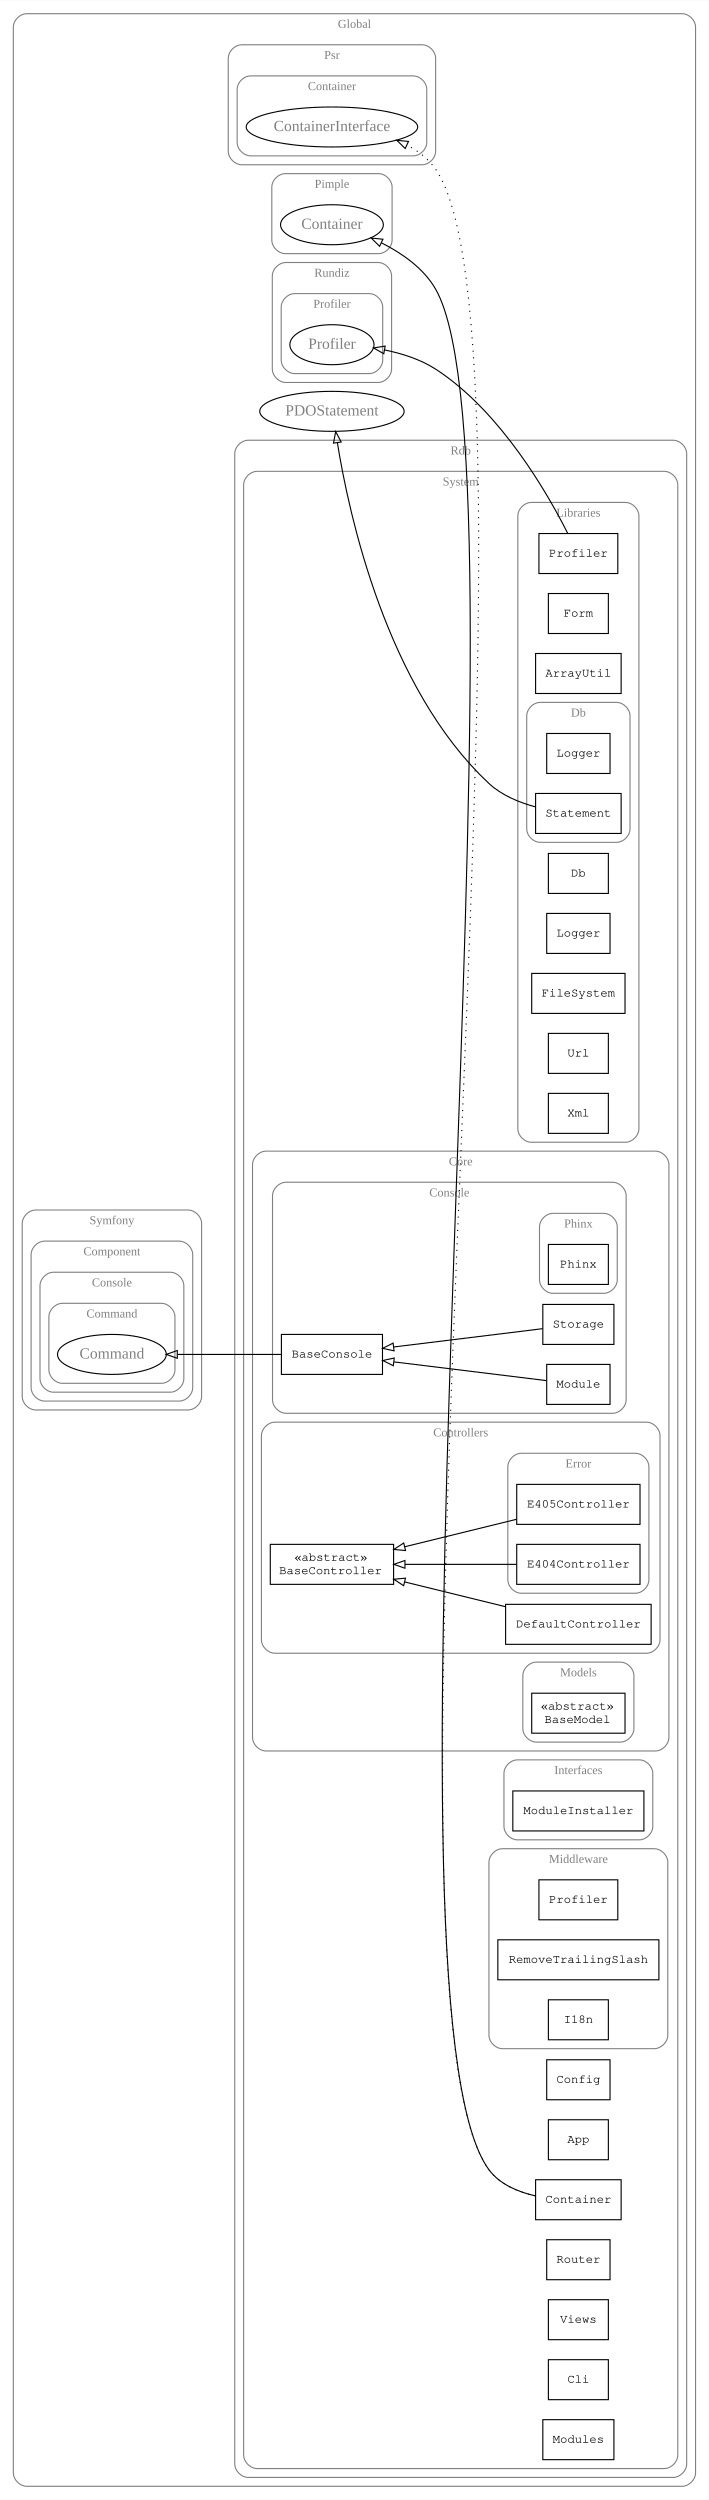
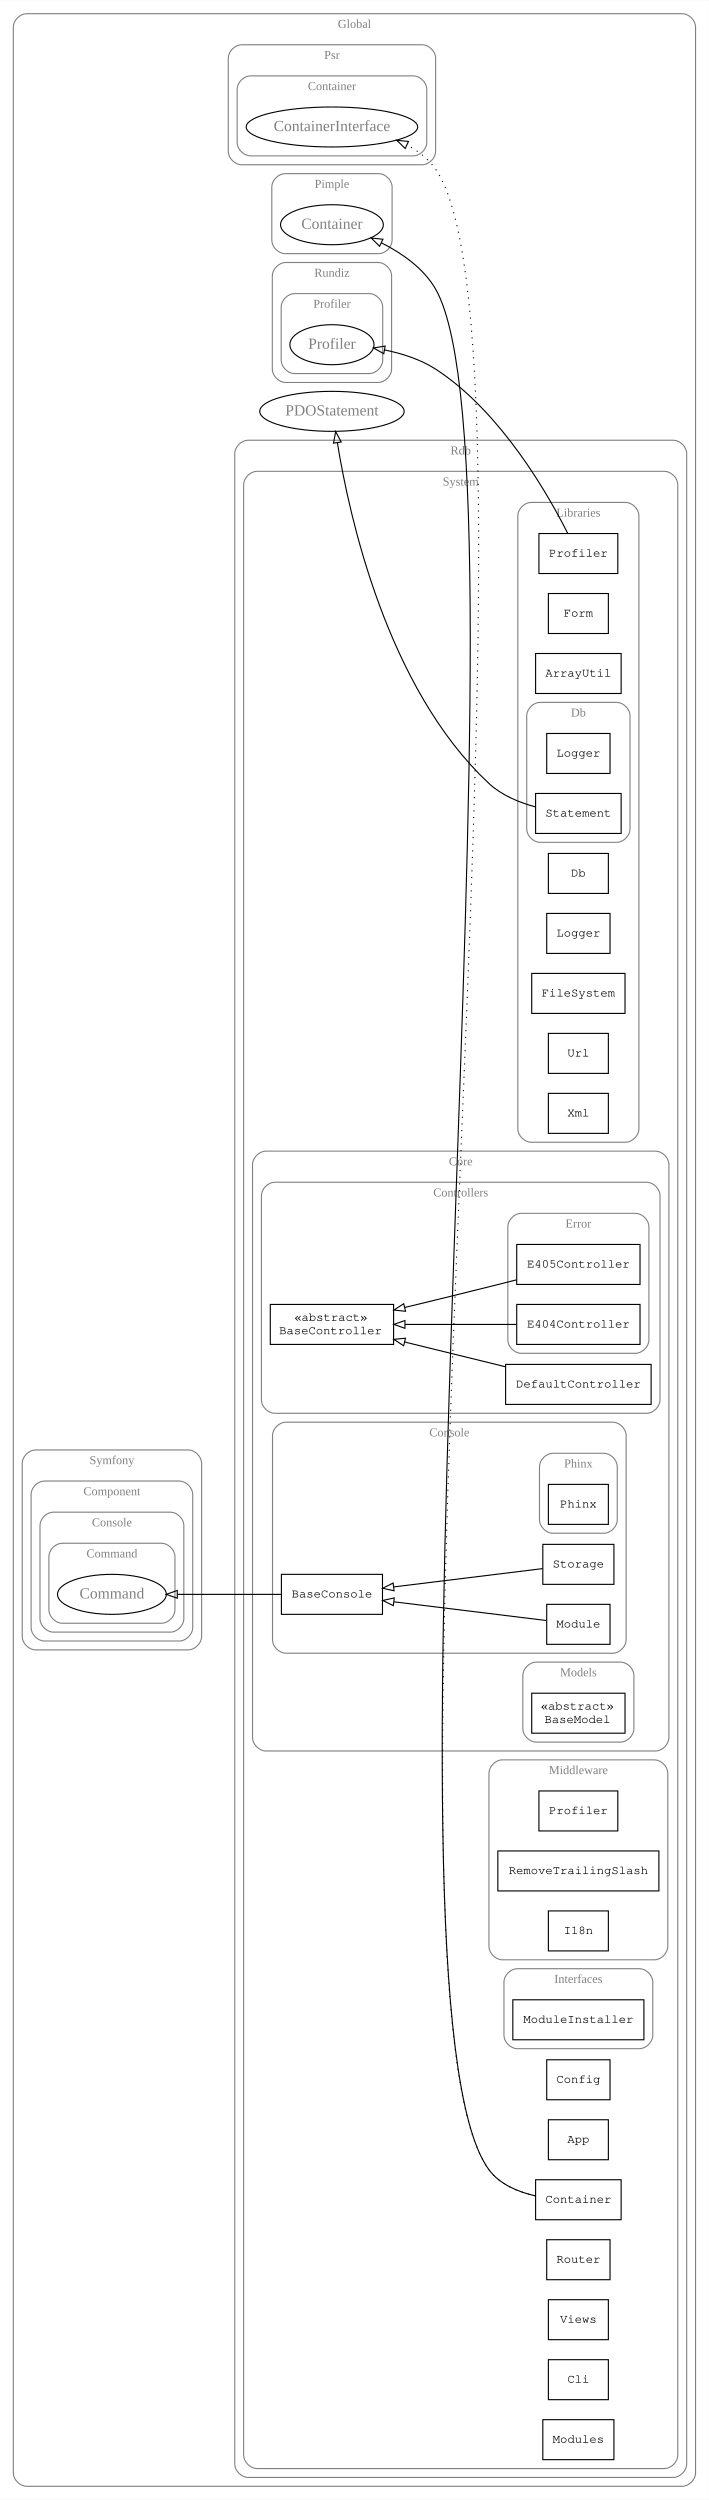
<svg xmlns="http://www.w3.org/2000/svg" width="638pt" height="2250pt" viewBox="0.00 0.00 638.18 2250.00">
  <g id="graph0" class="graph" transform="scale(1 1) rotate(0) translate(4 2246)">
    <polygon fill="white" stroke="none" points="-4,4 -4,-2246 634.178,-2246 634.178,4 -4,4" />
    <g id="clust1" class="cluster">
      <path fill="none" stroke="gray" d="M20,-8C20,-8 610.178,-8 610.178,-8 616.178,-8 622.178,-14 622.178,-20 622.178,-20 622.178,-2222 622.178,-2222 622.178,-2228 616.178,-2234 610.178,-2234 610.178,-2234 20,-2234 20,-2234 14,-2234 8,-2228 8,-2222 8,-2222 8,-20 8,-20 8,-14 14,-8 20,-8" />
      <text text-anchor="middle" x="315.089" y="-2221.2" font-family="Times New Roman,serif" font-size="11.00" fill="gray">Global</text>
    </g>
    <g id="clust2" class="cluster">
      <path fill="none" stroke="gray" d="M219.334,-16C219.334,-16 602.178,-16 602.178,-16 608.178,-16 614.178,-22 614.178,-28 614.178,-28 614.178,-1838 614.178,-1838 614.178,-1844 608.178,-1850 602.178,-1850 602.178,-1850 219.334,-1850 219.334,-1850 213.334,-1850 207.334,-1844 207.334,-1838 207.334,-1838 207.334,-28 207.334,-28 207.334,-22 213.334,-16 219.334,-16" />
      <text text-anchor="middle" x="410.756" y="-1837.2" font-family="Times New Roman,serif" font-size="11.00" fill="gray">Rdb</text>
    </g>
    <g id="clust3" class="cluster">
      <path fill="none" stroke="gray" d="M227.334,-24C227.334,-24 594.178,-24 594.178,-24 600.178,-24 606.178,-30 606.178,-36 606.178,-36 606.178,-1810 606.178,-1810 606.178,-1816 600.178,-1822 594.178,-1822 594.178,-1822 227.334,-1822 227.334,-1822 221.334,-1822 215.334,-1816 215.334,-1810 215.334,-1810 215.334,-36 215.334,-36 215.334,-30 221.334,-24 227.334,-24" />
      <text text-anchor="middle" x="410.756" y="-1809.2" font-family="Times New Roman,serif" font-size="11.00" fill="gray">System</text>
    </g>
    <g id="clust4" class="cluster">
      <path fill="none" stroke="gray" d="M474.178,-1218C474.178,-1218 559.178,-1218 559.178,-1218 565.178,-1218 571.178,-1224 571.178,-1230 571.178,-1230 571.178,-1782 571.178,-1782 571.178,-1788 565.178,-1794 559.178,-1794 559.178,-1794 474.178,-1794 474.178,-1794 468.178,-1794 462.178,-1788 462.178,-1782 462.178,-1782 462.178,-1230 462.178,-1230 462.178,-1224 468.178,-1218 474.178,-1218" />
      <text text-anchor="middle" x="516.678" y="-1781.2" font-family="Times New Roman,serif" font-size="11.00" fill="gray">Libraries</text>
    </g>
    <g id="clust5" class="cluster">
      <path fill="none" stroke="gray" d="M482.178,-1488C482.178,-1488 551.178,-1488 551.178,-1488 557.178,-1488 563.178,-1494 563.178,-1500 563.178,-1500 563.178,-1602 563.178,-1602 563.178,-1608 557.178,-1614 551.178,-1614 551.178,-1614 482.178,-1614 482.178,-1614 476.178,-1614 470.178,-1608 470.178,-1602 470.178,-1602 470.178,-1500 470.178,-1500 470.178,-1494 476.178,-1488 482.178,-1488" />
      <text text-anchor="middle" x="516.678" y="-1601.2" font-family="Times New Roman,serif" font-size="11.00" fill="gray">Db</text>
    </g>
    <g id="clust6" class="cluster">
      <path fill="none" stroke="gray" d="M235.334,-670C235.334,-670 586.178,-670 586.178,-670 592.178,-670 598.178,-676 598.178,-682 598.178,-682 598.178,-1198 598.178,-1198 598.178,-1204 592.178,-1210 586.178,-1210 586.178,-1210 235.334,-1210 235.334,-1210 229.334,-1210 223.334,-1204 223.334,-1198 223.334,-1198 223.334,-682 223.334,-682 223.334,-676 229.334,-670 235.334,-670" />
      <text text-anchor="middle" x="410.756" y="-1197.2" font-family="Times New Roman,serif" font-size="11.00" fill="gray">Core</text>
    </g>
+     <g id="clust9" class="cluster">
+       <path fill="none" stroke="gray" d="M243.334,-974C243.334,-974 578.178,-974 578.178,-974 584.178,-974 590.178,-980 590.178,-986 590.178,-986 590.178,-1170 590.178,-1170 590.178,-1176 584.178,-1182 578.178,-1182 578.178,-1182 243.334,-1182 243.334,-1182 237.334,-1182 231.334,-1176 231.334,-1170 231.334,-1170 231.334,-986 231.334,-986 231.334,-980 237.334,-974 243.334,-974" />
+       <text text-anchor="middle" x="410.756" y="-1169.2" font-family="Times New Roman,serif" font-size="11.00" fill="gray">Controllers</text>
+     </g>
+     <g id="clust10" class="cluster">
+       <path fill="none" stroke="gray" d="M465.178,-1028C465.178,-1028 568.178,-1028 568.178,-1028 574.178,-1028 580.178,-1034 580.178,-1040 580.178,-1040 580.178,-1142 580.178,-1142 580.178,-1148 574.178,-1154 568.178,-1154 568.178,-1154 465.178,-1154 465.178,-1154 459.178,-1154 453.178,-1148 453.178,-1142 453.178,-1142 453.178,-1040 453.178,-1040 453.178,-1034 459.178,-1028 465.178,-1028" />
+       <text text-anchor="middle" x="516.678" y="-1141.2" font-family="Times New Roman,serif" font-size="11.00" fill="gray">Error</text>
+     </g>
    <g id="clust7" class="cluster">
-       <path fill="none" stroke="gray" d="M253.334,-974C253.334,-974 547.678,-974 547.678,-974 553.678,-974 559.678,-980 559.678,-986 559.678,-986 559.678,-1170 559.678,-1170 559.678,-1176 553.678,-1182 547.678,-1182 547.678,-1182 253.334,-1182 253.334,-1182 247.334,-1182 241.334,-1176 241.334,-1170 241.334,-1170 241.334,-986 241.334,-986 241.334,-980 247.334,-974 253.334,-974" />
-       <text text-anchor="middle" x="400.506" y="-1169.2" font-family="Times New Roman,serif" font-size="11.00" fill="gray">Console</text>
+       <path fill="none" stroke="gray" d="M253.334,-758C253.334,-758 547.678,-758 547.678,-758 553.678,-758 559.678,-764 559.678,-770 559.678,-770 559.678,-954 559.678,-954 559.678,-960 553.678,-966 547.678,-966 547.678,-966 253.334,-966 253.334,-966 247.334,-966 241.334,-960 241.334,-954 241.334,-954 241.334,-770 241.334,-770 241.334,-764 247.334,-758 253.334,-758" />
+       <text text-anchor="middle" x="400.506" y="-953.2" font-family="Times New Roman,serif" font-size="11.00" fill="gray">Console</text>
    </g>
    <g id="clust8" class="cluster">
-       <path fill="none" stroke="gray" d="M493.678,-1082C493.678,-1082 539.678,-1082 539.678,-1082 545.678,-1082 551.678,-1088 551.678,-1094 551.678,-1094 551.678,-1142 551.678,-1142 551.678,-1148 545.678,-1154 539.678,-1154 539.678,-1154 493.678,-1154 493.678,-1154 487.678,-1154 481.678,-1148 481.678,-1142 481.678,-1142 481.678,-1094 481.678,-1094 481.678,-1088 487.678,-1082 493.678,-1082" />
-       <text text-anchor="middle" x="516.678" y="-1141.2" font-family="Times New Roman,serif" font-size="11.00" fill="gray">Phinx</text>
-     </g>
-     <g id="clust9" class="cluster">
-       <path fill="none" stroke="gray" d="M243.334,-758C243.334,-758 578.178,-758 578.178,-758 584.178,-758 590.178,-764 590.178,-770 590.178,-770 590.178,-954 590.178,-954 590.178,-960 584.178,-966 578.178,-966 578.178,-966 243.334,-966 243.334,-966 237.334,-966 231.334,-960 231.334,-954 231.334,-954 231.334,-770 231.334,-770 231.334,-764 237.334,-758 243.334,-758" />
-       <text text-anchor="middle" x="410.756" y="-953.2" font-family="Times New Roman,serif" font-size="11.00" fill="gray">Controllers</text>
-     </g>
-     <g id="clust10" class="cluster">
-       <path fill="none" stroke="gray" d="M465.178,-812C465.178,-812 568.178,-812 568.178,-812 574.178,-812 580.178,-818 580.178,-824 580.178,-824 580.178,-926 580.178,-926 580.178,-932 574.178,-938 568.178,-938 568.178,-938 465.178,-938 465.178,-938 459.178,-938 453.178,-932 453.178,-926 453.178,-926 453.178,-824 453.178,-824 453.178,-818 459.178,-812 465.178,-812" />
-       <text text-anchor="middle" x="516.678" y="-925.2" font-family="Times New Roman,serif" font-size="11.00" fill="gray">Error</text>
+       <path fill="none" stroke="gray" d="M493.678,-866C493.678,-866 539.678,-866 539.678,-866 545.678,-866 551.678,-872 551.678,-878 551.678,-878 551.678,-926 551.678,-926 551.678,-932 545.678,-938 539.678,-938 539.678,-938 493.678,-938 493.678,-938 487.678,-938 481.678,-932 481.678,-926 481.678,-926 481.678,-878 481.678,-878 481.678,-872 487.678,-866 493.678,-866" />
+       <text text-anchor="middle" x="516.678" y="-925.2" font-family="Times New Roman,serif" font-size="11.00" fill="gray">Phinx</text>
    </g>
    <g id="clust11" class="cluster">
      <path fill="none" stroke="gray" d="M478.678,-678C478.678,-678 554.678,-678 554.678,-678 560.678,-678 566.678,-684 566.678,-690 566.678,-690 566.678,-738 566.678,-738 566.678,-744 560.678,-750 554.678,-750 554.678,-750 478.678,-750 478.678,-750 472.678,-750 466.678,-744 466.678,-738 466.678,-738 466.678,-690 466.678,-690 466.678,-684 472.678,-678 478.678,-678" />
      <text text-anchor="middle" x="516.678" y="-737.2" font-family="Times New Roman,serif" font-size="11.00" fill="gray">Models</text>
    </g>
+     <g id="clust12" class="cluster">
+       <path fill="none" stroke="gray" d="M448.178,-482C448.178,-482 585.178,-482 585.178,-482 591.178,-482 597.178,-488 597.178,-494 597.178,-494 597.178,-650 597.178,-650 597.178,-656 591.178,-662 585.178,-662 585.178,-662 448.178,-662 448.178,-662 442.178,-662 436.178,-656 436.178,-650 436.178,-650 436.178,-494 436.178,-494 436.178,-488 442.178,-482 448.178,-482" />
+       <text text-anchor="middle" x="516.678" y="-649.2" font-family="Times New Roman,serif" font-size="11.00" fill="gray">Middleware</text>
+     </g>
    <g id="clust13" class="cluster">
-       <path fill="none" stroke="gray" d="M461.678,-590C461.678,-590 571.678,-590 571.678,-590 577.678,-590 583.678,-596 583.678,-602 583.678,-602 583.678,-650 583.678,-650 583.678,-656 577.678,-662 571.678,-662 571.678,-662 461.678,-662 461.678,-662 455.678,-662 449.678,-656 449.678,-650 449.678,-650 449.678,-602 449.678,-602 449.678,-596 455.678,-590 461.678,-590" />
-       <text text-anchor="middle" x="516.678" y="-649.2" font-family="Times New Roman,serif" font-size="11.00" fill="gray">Interfaces</text>
-     </g>
-     <g id="clust12" class="cluster">
-       <path fill="none" stroke="gray" d="M448.178,-402C448.178,-402 585.178,-402 585.178,-402 591.178,-402 597.178,-408 597.178,-414 597.178,-414 597.178,-570 597.178,-570 597.178,-576 591.178,-582 585.178,-582 585.178,-582 448.178,-582 448.178,-582 442.178,-582 436.178,-576 436.178,-570 436.178,-570 436.178,-414 436.178,-414 436.178,-408 442.178,-402 448.178,-402" />
-       <text text-anchor="middle" x="516.678" y="-569.2" font-family="Times New Roman,serif" font-size="11.00" fill="gray">Middleware</text>
+       <path fill="none" stroke="gray" d="M461.678,-402C461.678,-402 571.678,-402 571.678,-402 577.678,-402 583.678,-408 583.678,-414 583.678,-414 583.678,-462 583.678,-462 583.678,-468 577.678,-474 571.678,-474 571.678,-474 461.678,-474 461.678,-474 455.678,-474 449.678,-468 449.678,-462 449.678,-462 449.678,-414 449.678,-414 449.678,-408 455.678,-402 461.678,-402" />
+       <text text-anchor="middle" x="516.678" y="-461.2" font-family="Times New Roman,serif" font-size="11.00" fill="gray">Interfaces</text>
    </g>
    <g id="clust14" class="cluster">
-       <path fill="none" stroke="gray" d="M28,-977C28,-977 165.491,-977 165.491,-977 171.491,-977 177.491,-983 177.491,-989 177.491,-989 177.491,-1145 177.491,-1145 177.491,-1151 171.491,-1157 165.491,-1157 165.491,-1157 28,-1157 28,-1157 22,-1157 16,-1151 16,-1145 16,-1145 16,-989 16,-989 16,-983 22,-977 28,-977" />
-       <text text-anchor="middle" x="96.746" y="-1144.2" font-family="Times New Roman,serif" font-size="11.00" fill="gray">Symfony</text>
+       <path fill="none" stroke="gray" d="M28,-761C28,-761 165.491,-761 165.491,-761 171.491,-761 177.491,-767 177.491,-773 177.491,-773 177.491,-929 177.491,-929 177.491,-935 171.491,-941 165.491,-941 165.491,-941 28,-941 28,-941 22,-941 16,-935 16,-929 16,-929 16,-773 16,-773 16,-767 22,-761 28,-761" />
+       <text text-anchor="middle" x="96.746" y="-928.2" font-family="Times New Roman,serif" font-size="11.00" fill="gray">Symfony</text>
    </g>
    <g id="clust15" class="cluster">
-       <path fill="none" stroke="gray" d="M36,-985C36,-985 157.491,-985 157.491,-985 163.491,-985 169.491,-991 169.491,-997 169.491,-997 169.491,-1117 169.491,-1117 169.491,-1123 163.491,-1129 157.491,-1129 157.491,-1129 36,-1129 36,-1129 30,-1129 24,-1123 24,-1117 24,-1117 24,-997 24,-997 24,-991 30,-985 36,-985" />
-       <text text-anchor="middle" x="96.746" y="-1116.2" font-family="Times New Roman,serif" font-size="11.00" fill="gray">Component</text>
+       <path fill="none" stroke="gray" d="M36,-769C36,-769 157.491,-769 157.491,-769 163.491,-769 169.491,-775 169.491,-781 169.491,-781 169.491,-901 169.491,-901 169.491,-907 163.491,-913 157.491,-913 157.491,-913 36,-913 36,-913 30,-913 24,-907 24,-901 24,-901 24,-781 24,-781 24,-775 30,-769 36,-769" />
+       <text text-anchor="middle" x="96.746" y="-900.2" font-family="Times New Roman,serif" font-size="11.00" fill="gray">Component</text>
    </g>
    <g id="clust16" class="cluster">
-       <path fill="none" stroke="gray" d="M44,-993C44,-993 149.491,-993 149.491,-993 155.491,-993 161.491,-999 161.491,-1005 161.491,-1005 161.491,-1089 161.491,-1089 161.491,-1095 155.491,-1101 149.491,-1101 149.491,-1101 44,-1101 44,-1101 38,-1101 32,-1095 32,-1089 32,-1089 32,-1005 32,-1005 32,-999 38,-993 44,-993" />
-       <text text-anchor="middle" x="96.746" y="-1088.2" font-family="Times New Roman,serif" font-size="11.00" fill="gray">Console</text>
+       <path fill="none" stroke="gray" d="M44,-777C44,-777 149.491,-777 149.491,-777 155.491,-777 161.491,-783 161.491,-789 161.491,-789 161.491,-873 161.491,-873 161.491,-879 155.491,-885 149.491,-885 149.491,-885 44,-885 44,-885 38,-885 32,-879 32,-873 32,-873 32,-789 32,-789 32,-783 38,-777 44,-777" />
+       <text text-anchor="middle" x="96.746" y="-872.2" font-family="Times New Roman,serif" font-size="11.00" fill="gray">Console</text>
    </g>
    <g id="clust17" class="cluster">
-       <path fill="none" stroke="gray" d="M52,-1001C52,-1001 141.491,-1001 141.491,-1001 147.491,-1001 153.491,-1007 153.491,-1013 153.491,-1013 153.491,-1061 153.491,-1061 153.491,-1067 147.491,-1073 141.491,-1073 141.491,-1073 52,-1073 52,-1073 46,-1073 40,-1067 40,-1061 40,-1061 40,-1013 40,-1013 40,-1007 46,-1001 52,-1001" />
-       <text text-anchor="middle" x="96.746" y="-1060.2" font-family="Times New Roman,serif" font-size="11.00" fill="gray">Command</text>
+       <path fill="none" stroke="gray" d="M52,-785C52,-785 141.491,-785 141.491,-785 147.491,-785 153.491,-791 153.491,-797 153.491,-797 153.491,-845 153.491,-845 153.491,-851 147.491,-857 141.491,-857 141.491,-857 52,-857 52,-857 46,-857 40,-851 40,-845 40,-845 40,-797 40,-797 40,-791 46,-785 52,-785" />
+       <text text-anchor="middle" x="96.746" y="-844.2" font-family="Times New Roman,serif" font-size="11.00" fill="gray">Command</text>
    </g>
    <g id="clust20" class="cluster">
      <path fill="none" stroke="gray" d="M252.689,-2018C252.689,-2018 336.98,-2018 336.98,-2018 342.98,-2018 348.98,-2024 348.98,-2030 348.98,-2030 348.98,-2078 348.98,-2078 348.98,-2084 342.98,-2090 336.98,-2090 336.98,-2090 252.689,-2090 252.689,-2090 246.689,-2090 240.689,-2084 240.689,-2078 240.689,-2078 240.689,-2030 240.689,-2030 240.689,-2024 246.689,-2018 252.689,-2018" />
      <text text-anchor="middle" x="294.834" y="-2077.2" font-family="Times New Roman,serif" font-size="11.00" fill="gray">Pimple</text>
    </g>
    <g id="clust18" class="cluster">
      <path fill="none" stroke="gray" d="M253.138,-1902C253.138,-1902 336.531,-1902 336.531,-1902 342.531,-1902 348.531,-1908 348.531,-1914 348.531,-1914 348.531,-1998 348.531,-1998 348.531,-2004 342.531,-2010 336.531,-2010 336.531,-2010 253.138,-2010 253.138,-2010 247.138,-2010 241.138,-2004 241.138,-1998 241.138,-1998 241.138,-1914 241.138,-1914 241.138,-1908 247.138,-1902 253.138,-1902" />
      <text text-anchor="middle" x="294.834" y="-1997.2" font-family="Times New Roman,serif" font-size="11.00" fill="gray">Rundiz</text>
    </g>
    <g id="clust19" class="cluster">
      <path fill="none" stroke="gray" d="M261.138,-1910C261.138,-1910 328.531,-1910 328.531,-1910 334.531,-1910 340.531,-1916 340.531,-1922 340.531,-1922 340.531,-1970 340.531,-1970 340.531,-1976 334.531,-1982 328.531,-1982 328.531,-1982 261.138,-1982 261.138,-1982 255.138,-1982 249.138,-1976 249.138,-1970 249.138,-1970 249.138,-1922 249.138,-1922 249.138,-1916 255.138,-1910 261.138,-1910" />
      <text text-anchor="middle" x="294.834" y="-1969.2" font-family="Times New Roman,serif" font-size="11.00" fill="gray">Profiler</text>
    </g>
    <g id="clust21" class="cluster">
      <path fill="none" stroke="gray" d="M213.491,-2098C213.491,-2098 376.178,-2098 376.178,-2098 382.178,-2098 388.178,-2104 388.178,-2110 388.178,-2110 388.178,-2194 388.178,-2194 388.178,-2200 382.178,-2206 376.178,-2206 376.178,-2206 213.491,-2206 213.491,-2206 207.491,-2206 201.491,-2200 201.491,-2194 201.491,-2194 201.491,-2110 201.491,-2110 201.491,-2104 207.491,-2098 213.491,-2098" />
      <text text-anchor="middle" x="294.834" y="-2193.2" font-family="Times New Roman,serif" font-size="11.00" fill="gray">Psr</text>
    </g>
    <g id="clust22" class="cluster">
      <path fill="none" stroke="gray" d="M221.491,-2106C221.491,-2106 368.178,-2106 368.178,-2106 374.178,-2106 380.178,-2112 380.178,-2118 380.178,-2118 380.178,-2166 380.178,-2166 380.178,-2172 374.178,-2178 368.178,-2178 368.178,-2178 221.491,-2178 221.491,-2178 215.491,-2178 209.491,-2172 209.491,-2166 209.491,-2166 209.491,-2118 209.491,-2118 209.491,-2112 215.491,-2106 221.491,-2106" />
      <text text-anchor="middle" x="294.834" y="-2165.2" font-family="Times New Roman,serif" font-size="11.00" fill="gray">Container</text>
    </g>
    <g id="node1" class="node">
      <polygon fill="none" stroke="black" points="545.178,-1586 488.178,-1586 488.178,-1550 545.178,-1550 545.178,-1586" />
      <text text-anchor="middle" x="516.678" y="-1565.2" font-family="Courier,monospace" font-size="11.00">Logger</text>
    </g>
    <g id="node2" class="node">
      <polygon fill="none" stroke="black" points="555.178,-1532 478.178,-1532 478.178,-1496 555.178,-1496 555.178,-1532" />
      <text text-anchor="middle" x="516.678" y="-1511.2" font-family="Courier,monospace" font-size="11.00">Statement</text>
    </g>
    <g id="node35" class="node">
      <ellipse fill="none" stroke="black" cx="294.834" cy="-1876" rx="64.989" ry="18" />
      <text text-anchor="middle" x="294.834" y="-1872.3" font-family="Times New Roman,serif" font-size="14.00" fill="gray">PDOStatement</text>
    </g>
    <g id="edge9" class="edge">
      <path fill="none" stroke="black" d="M477.823,-1519.98C463.341,-1523.9 447.582,-1530.36 436.178,-1541 343.777,-1627.21 310.039,-1783.74 299.743,-1847.66" />
      <polygon fill="none" stroke="black" points="296.245,-1847.38 298.184,-1857.8 303.164,-1848.44 296.245,-1847.38" />
    </g>
    <g id="node3" class="node">
      <polygon fill="none" stroke="black" points="543.678,-1712 489.678,-1712 489.678,-1676 543.678,-1676 543.678,-1712" />
      <text text-anchor="middle" x="516.678" y="-1691.2" font-family="Courier,monospace" font-size="11.00">Form</text>
    </g>
    <g id="node4" class="node">
      <polygon fill="none" stroke="black" points="555.178,-1658 478.178,-1658 478.178,-1622 555.178,-1622 555.178,-1658" />
      <text text-anchor="middle" x="516.678" y="-1637.2" font-family="Courier,monospace" font-size="11.00">ArrayUtil</text>
    </g>
    <g id="node5" class="node">
      <polygon fill="none" stroke="black" points="552.178,-1766 481.178,-1766 481.178,-1730 552.178,-1730 552.178,-1766" />
      <text text-anchor="middle" x="516.678" y="-1745.2" font-family="Courier,monospace" font-size="11.00">Profiler</text>
    </g>
    <g id="node32" class="node">
      <ellipse fill="none" stroke="black" cx="294.834" cy="-1936" rx="37.894" ry="18" />
      <text text-anchor="middle" x="294.834" y="-1932.3" font-family="Times New Roman,serif" font-size="14.00" fill="gray">Profiler</text>
    </g>
    <g id="edge2" class="edge">
      <path fill="none" stroke="black" d="M507.142,-1766.02C489.837,-1800.49 447.192,-1875.77 388.178,-1914 374.562,-1922.82 357.764,-1928.11 342.244,-1931.28" />
      <polygon fill="none" stroke="black" points="341.498,-1927.86 332.276,-1933.07 342.738,-1934.75 341.498,-1927.86" />
    </g>
    <g id="node6" class="node">
      <polygon fill="none" stroke="black" points="543.678,-1478 489.678,-1478 489.678,-1442 543.678,-1442 543.678,-1478" />
      <text text-anchor="middle" x="516.678" y="-1457.2" font-family="Courier,monospace" font-size="11.00">Db</text>
    </g>
    <g id="node7" class="node">
      <polygon fill="none" stroke="black" points="545.178,-1424 488.178,-1424 488.178,-1388 545.178,-1388 545.178,-1424" />
      <text text-anchor="middle" x="516.678" y="-1403.2" font-family="Courier,monospace" font-size="11.00">Logger</text>
    </g>
    <g id="node8" class="node">
      <polygon fill="none" stroke="black" points="558.678,-1370 474.678,-1370 474.678,-1334 558.678,-1334 558.678,-1370" />
      <text text-anchor="middle" x="516.678" y="-1349.2" font-family="Courier,monospace" font-size="11.00">FileSystem</text>
    </g>
    <g id="node9" class="node">
      <polygon fill="none" stroke="black" points="543.678,-1316 489.678,-1316 489.678,-1280 543.678,-1280 543.678,-1316" />
      <text text-anchor="middle" x="516.678" y="-1295.2" font-family="Courier,monospace" font-size="11.00">Url</text>
    </g>
    <g id="node10" class="node">
      <polygon fill="none" stroke="black" points="543.678,-1262 489.678,-1262 489.678,-1226 543.678,-1226 543.678,-1262" />
      <text text-anchor="middle" x="516.678" y="-1241.2" font-family="Courier,monospace" font-size="11.00">Xml</text>
    </g>
    <g id="node11" class="node">
-       <polygon fill="none" stroke="black" points="543.678,-1126 489.678,-1126 489.678,-1090 543.678,-1090 543.678,-1126" />
-       <text text-anchor="middle" x="516.678" y="-1105.2" font-family="Courier,monospace" font-size="11.00">Phinx</text>
+       <polygon fill="none" stroke="black" points="543.678,-910 489.678,-910 489.678,-874 543.678,-874 543.678,-910" />
+       <text text-anchor="middle" x="516.678" y="-889.2" font-family="Courier,monospace" font-size="11.00">Phinx</text>
    </g>
    <g id="node12" class="node">
-       <polygon fill="none" stroke="black" points="340.334,-1045 249.334,-1045 249.334,-1009 340.334,-1009 340.334,-1045" />
-       <text text-anchor="middle" x="294.834" y="-1024.2" font-family="Courier,monospace" font-size="11.00">BaseConsole</text>
+       <polygon fill="none" stroke="black" points="340.334,-829 249.334,-829 249.334,-793 340.334,-793 340.334,-829" />
+       <text text-anchor="middle" x="294.834" y="-808.2" font-family="Courier,monospace" font-size="11.00">BaseConsole</text>
    </g>
    <g id="node31" class="node">
-       <ellipse fill="none" stroke="black" cx="96.746" cy="-1027" rx="48.993" ry="18" />
-       <text text-anchor="middle" x="96.746" y="-1023.3" font-family="Times New Roman,serif" font-size="14.00" fill="gray">Command</text>
+       <ellipse fill="none" stroke="black" cx="96.746" cy="-811" rx="48.993" ry="18" />
+       <text text-anchor="middle" x="96.746" y="-807.3" font-family="Times New Roman,serif" font-size="14.00" fill="gray">Command</text>
    </g>
    <g id="edge1" class="edge">
-       <path fill="none" stroke="black" d="M248.848,-1027C221.235,-1027 185.588,-1027 155.852,-1027" />
-       <polygon fill="none" stroke="black" points="155.604,-1023.5 145.604,-1027 155.604,-1030.5 155.604,-1023.5" />
+       <path fill="none" stroke="black" d="M248.848,-811C221.235,-811 185.588,-811 155.852,-811" />
+       <polygon fill="none" stroke="black" points="155.604,-807.5 145.604,-811 155.604,-814.5 155.604,-807.5" />
    </g>
    <g id="node13" class="node">
-       <polygon fill="none" stroke="black" points="548.678,-1072 484.678,-1072 484.678,-1036 548.678,-1036 548.678,-1072" />
-       <text text-anchor="middle" x="516.678" y="-1051.2" font-family="Courier,monospace" font-size="11.00">Storage</text>
+       <polygon fill="none" stroke="black" points="548.678,-856 484.678,-856 484.678,-820 548.678,-820 548.678,-856" />
+       <text text-anchor="middle" x="516.678" y="-835.2" font-family="Courier,monospace" font-size="11.00">Storage</text>
    </g>
    <g id="edge5" class="edge">
-       <path fill="none" stroke="black" d="M484.646,-1050.19C449.875,-1045.92 392.844,-1038.91 350.545,-1033.72" />
-       <polygon fill="none" stroke="black" points="350.756,-1030.22 340.404,-1032.47 349.902,-1037.17 350.756,-1030.22" />
+       <path fill="none" stroke="black" d="M484.646,-834.189C449.875,-829.918 392.844,-822.914 350.545,-817.719" />
+       <polygon fill="none" stroke="black" points="350.756,-814.219 340.404,-816.474 349.902,-821.167 350.756,-814.219" />
    </g>
    <g id="node14" class="node">
-       <polygon fill="none" stroke="black" points="545.178,-1018 488.178,-1018 488.178,-982 545.178,-982 545.178,-1018" />
-       <text text-anchor="middle" x="516.678" y="-997.2" font-family="Courier,monospace" font-size="11.00">Module</text>
+       <polygon fill="none" stroke="black" points="545.178,-802 488.178,-802 488.178,-766 545.178,-766 545.178,-802" />
+       <text text-anchor="middle" x="516.678" y="-781.2" font-family="Courier,monospace" font-size="11.00">Module</text>
    </g>
    <g id="edge7" class="edge">
-       <path fill="none" stroke="black" d="M487.834,-1003.42C453.499,-1007.64 394.339,-1014.9 350.739,-1020.26" />
-       <polygon fill="none" stroke="black" points="350.072,-1016.81 340.574,-1021.51 350.926,-1023.76 350.072,-1016.81" />
+       <path fill="none" stroke="black" d="M487.834,-787.42C453.499,-791.637 394.339,-798.902 350.739,-804.257" />
+       <polygon fill="none" stroke="black" points="350.072,-800.812 340.574,-805.505 350.926,-807.76 350.072,-800.812" />
    </g>
    <g id="node15" class="node">
-       <polygon fill="none" stroke="black" points="572.178,-910 461.178,-910 461.178,-874 572.178,-874 572.178,-910" />
-       <text text-anchor="middle" x="516.678" y="-889.2" font-family="Courier,monospace" font-size="11.00">E405Controller</text>
+       <polygon fill="none" stroke="black" points="572.178,-1126 461.178,-1126 461.178,-1090 572.178,-1090 572.178,-1126" />
+       <text text-anchor="middle" x="516.678" y="-1105.2" font-family="Courier,monospace" font-size="11.00">E405Controller</text>
    </g>
    <g id="node17" class="node">
-       <polygon fill="none" stroke="black" points="350.334,-856 239.334,-856 239.334,-820 350.334,-820 350.334,-856" />
-       <text text-anchor="start" x="260.834" y="-841.2" font-family="Courier,monospace" font-size="11.00">«abstract»</text>
-       <text text-anchor="start" x="247.334" y="-829.2" font-family="Courier,monospace" font-size="11.00">BaseController</text>
+       <polygon fill="none" stroke="black" points="350.334,-1072 239.334,-1072 239.334,-1036 350.334,-1036 350.334,-1072" />
+       <text text-anchor="start" x="260.834" y="-1057.2" font-family="Courier,monospace" font-size="11.00">«abstract»</text>
+       <text text-anchor="start" x="247.334" y="-1045.2" font-family="Courier,monospace" font-size="11.00">BaseController</text>
    </g>
    <g id="edge6" class="edge">
-       <path fill="none" stroke="black" d="M461.052,-878.582C430.512,-871.081 392.272,-861.688 360.275,-853.828" />
-       <polygon fill="none" stroke="black" points="361.106,-850.429 350.56,-851.442 359.437,-857.227 361.106,-850.429" />
+       <path fill="none" stroke="black" d="M461.114,-1094.15C438.553,-1088.47 412.119,-1081.86 388.178,-1076 379.243,-1073.81 369.815,-1071.54 360.533,-1069.31" />
+       <polygon fill="none" stroke="black" points="361.089,-1065.84 350.549,-1066.92 359.46,-1072.65 361.089,-1065.84" />
    </g>
    <g id="node16" class="node">
-       <polygon fill="none" stroke="black" points="572.178,-856 461.178,-856 461.178,-820 572.178,-820 572.178,-856" />
-       <text text-anchor="middle" x="516.678" y="-835.2" font-family="Courier,monospace" font-size="11.00">E404Controller</text>
+       <polygon fill="none" stroke="black" points="572.178,-1072 461.178,-1072 461.178,-1036 572.178,-1036 572.178,-1072" />
+       <text text-anchor="middle" x="516.678" y="-1051.2" font-family="Courier,monospace" font-size="11.00">E404Controller</text>
    </g>
    <g id="edge8" class="edge">
-       <path fill="none" stroke="black" d="M461.052,-838C430.644,-838 392.602,-838 360.689,-838" />
-       <polygon fill="none" stroke="black" points="360.56,-834.5 350.56,-838 360.56,-841.5 360.56,-834.5" />
+       <path fill="none" stroke="black" d="M461.052,-1054C430.644,-1054 392.602,-1054 360.689,-1054" />
+       <polygon fill="none" stroke="black" points="360.56,-1050.5 350.56,-1054 360.56,-1057.5 360.56,-1050.5" />
    </g>
    <g id="node18" class="node">
-       <polygon fill="none" stroke="black" points="582.178,-802 451.178,-802 451.178,-766 582.178,-766 582.178,-802" />
-       <text text-anchor="middle" x="516.678" y="-781.2" font-family="Courier,monospace" font-size="11.00">DefaultController</text>
+       <polygon fill="none" stroke="black" points="582.178,-1018 451.178,-1018 451.178,-982 582.178,-982 582.178,-1018" />
+       <text text-anchor="middle" x="516.678" y="-997.2" font-family="Courier,monospace" font-size="11.00">DefaultController</text>
    </g>
    <g id="edge10" class="edge">
-       <path fill="none" stroke="black" d="M450.906,-799.91C422.355,-806.923 388.885,-815.144 360.362,-822.15" />
-       <polygon fill="none" stroke="black" points="359.372,-818.789 350.496,-824.574 361.042,-825.587 359.372,-818.789" />
+       <path fill="none" stroke="black" d="M450.906,-1015.91C422.355,-1022.92 388.885,-1031.14 360.362,-1038.15" />
+       <polygon fill="none" stroke="black" points="359.372,-1034.79 350.496,-1040.57 361.042,-1041.59 359.372,-1034.79" />
    </g>
    <g id="node19" class="node">
      <polygon fill="none" stroke="black" points="558.678,-722 474.678,-722 474.678,-686 558.678,-686 558.678,-722" />
      <text text-anchor="start" x="482.678" y="-707.2" font-family="Courier,monospace" font-size="11.00">«abstract»</text>
      <text text-anchor="start" x="486.178" y="-695.2" font-family="Courier,monospace" font-size="11.00">BaseModel</text>
    </g>
    <g id="node20" class="node">
-       <polygon fill="none" stroke="black" points="552.178,-554 481.178,-554 481.178,-518 552.178,-518 552.178,-554" />
-       <text text-anchor="middle" x="516.678" y="-533.2" font-family="Courier,monospace" font-size="11.00">Profiler</text>
+       <polygon fill="none" stroke="black" points="552.178,-634 481.178,-634 481.178,-598 552.178,-598 552.178,-634" />
+       <text text-anchor="middle" x="516.678" y="-613.2" font-family="Courier,monospace" font-size="11.00">Profiler</text>
    </g>
    <g id="node21" class="node">
-       <polygon fill="none" stroke="black" points="589.178,-500 444.178,-500 444.178,-464 589.178,-464 589.178,-500" />
-       <text text-anchor="middle" x="516.678" y="-479.2" font-family="Courier,monospace" font-size="11.00">RemoveTrailingSlash</text>
+       <polygon fill="none" stroke="black" points="589.178,-580 444.178,-580 444.178,-544 589.178,-544 589.178,-580" />
+       <text text-anchor="middle" x="516.678" y="-559.2" font-family="Courier,monospace" font-size="11.00">RemoveTrailingSlash</text>
    </g>
    <g id="node22" class="node">
-       <polygon fill="none" stroke="black" points="543.678,-446 489.678,-446 489.678,-410 543.678,-410 543.678,-446" />
-       <text text-anchor="middle" x="516.678" y="-425.2" font-family="Courier,monospace" font-size="11.00">I18n</text>
+       <polygon fill="none" stroke="black" points="543.678,-526 489.678,-526 489.678,-490 543.678,-490 543.678,-526" />
+       <text text-anchor="middle" x="516.678" y="-505.2" font-family="Courier,monospace" font-size="11.00">I18n</text>
    </g>
    <g id="node23" class="node">
-       <polygon fill="none" stroke="black" points="575.678,-634 457.678,-634 457.678,-598 575.678,-598 575.678,-634" />
-       <text text-anchor="middle" x="516.678" y="-613.2" font-family="Courier,monospace" font-size="11.00">ModuleInstaller</text>
+       <polygon fill="none" stroke="black" points="575.678,-446 457.678,-446 457.678,-410 575.678,-410 575.678,-446" />
+       <text text-anchor="middle" x="516.678" y="-425.2" font-family="Courier,monospace" font-size="11.00">ModuleInstaller</text>
    </g>
    <g id="node24" class="node">
      <polygon fill="none" stroke="black" points="545.178,-392 488.178,-392 488.178,-356 545.178,-356 545.178,-392" />
      <text text-anchor="middle" x="516.678" y="-371.2" font-family="Courier,monospace" font-size="11.00">Config</text>
    </g>
    <g id="node25" class="node">
      <polygon fill="none" stroke="black" points="543.678,-338 489.678,-338 489.678,-302 543.678,-302 543.678,-338" />
      <text text-anchor="middle" x="516.678" y="-317.2" font-family="Courier,monospace" font-size="11.00">App</text>
    </g>
    <g id="node26" class="node">
      <polygon fill="none" stroke="black" points="555.178,-284 478.178,-284 478.178,-248 555.178,-248 555.178,-284" />
      <text text-anchor="middle" x="516.678" y="-263.2" font-family="Courier,monospace" font-size="11.00">Container</text>
    </g>
    <g id="node33" class="node">
      <ellipse fill="none" stroke="black" cx="294.834" cy="-2044" rx="46.292" ry="18" />
      <text text-anchor="middle" x="294.834" y="-2040.3" font-family="Times New Roman,serif" font-size="14.00" fill="gray">Container</text>
    </g>
    <g id="edge3" class="edge">
      <path fill="none" stroke="black" d="M478.129,-269.457C462.596,-272.934 445.96,-279.748 436.178,-293 324.418,-444.407 481.547,-1822.61 388.178,-1986 377.41,-2004.84 357.77,-2018.44 339.362,-2027.71" />
      <polygon fill="none" stroke="black" points="337.734,-2024.61 330.186,-2032.04 340.723,-2030.94 337.734,-2024.61" />
    </g>
    <g id="node34" class="node">
      <ellipse fill="none" stroke="black" cx="294.834" cy="-2132" rx="77.187" ry="18" />
      <text text-anchor="middle" x="294.834" y="-2128.3" font-family="Times New Roman,serif" font-size="14.00" fill="gray">ContainerInterface</text>
    </g>
    <g id="edge4" class="edge">
      <path fill="none" stroke="black" stroke-dasharray="1,5" d="M478.118,-269.449C462.583,-272.925 445.948,-279.74 436.178,-293 317.431,-454.159 501.791,-1929.18 388.178,-2094 381.709,-2103.38 372.473,-2110.45 362.317,-2115.78" />
      <polygon fill="none" stroke="black" points="360.789,-2112.63 353.202,-2120.03 363.745,-2118.98 360.789,-2112.63" />
    </g>
    <g id="node27" class="node">
      <polygon fill="none" stroke="black" points="545.178,-230 488.178,-230 488.178,-194 545.178,-194 545.178,-230" />
      <text text-anchor="middle" x="516.678" y="-209.2" font-family="Courier,monospace" font-size="11.00">Router</text>
    </g>
    <g id="node28" class="node">
      <polygon fill="none" stroke="black" points="543.678,-176 489.678,-176 489.678,-140 543.678,-140 543.678,-176" />
      <text text-anchor="middle" x="516.678" y="-155.2" font-family="Courier,monospace" font-size="11.00">Views</text>
    </g>
    <g id="node29" class="node">
      <polygon fill="none" stroke="black" points="543.678,-122 489.678,-122 489.678,-86 543.678,-86 543.678,-122" />
      <text text-anchor="middle" x="516.678" y="-101.2" font-family="Courier,monospace" font-size="11.00">Cli</text>
    </g>
    <g id="node30" class="node">
      <polygon fill="none" stroke="black" points="548.678,-68 484.678,-68 484.678,-32 548.678,-32 548.678,-68" />
      <text text-anchor="middle" x="516.678" y="-47.2" font-family="Courier,monospace" font-size="11.00">Modules</text>
    </g>
  </g>
</svg>
